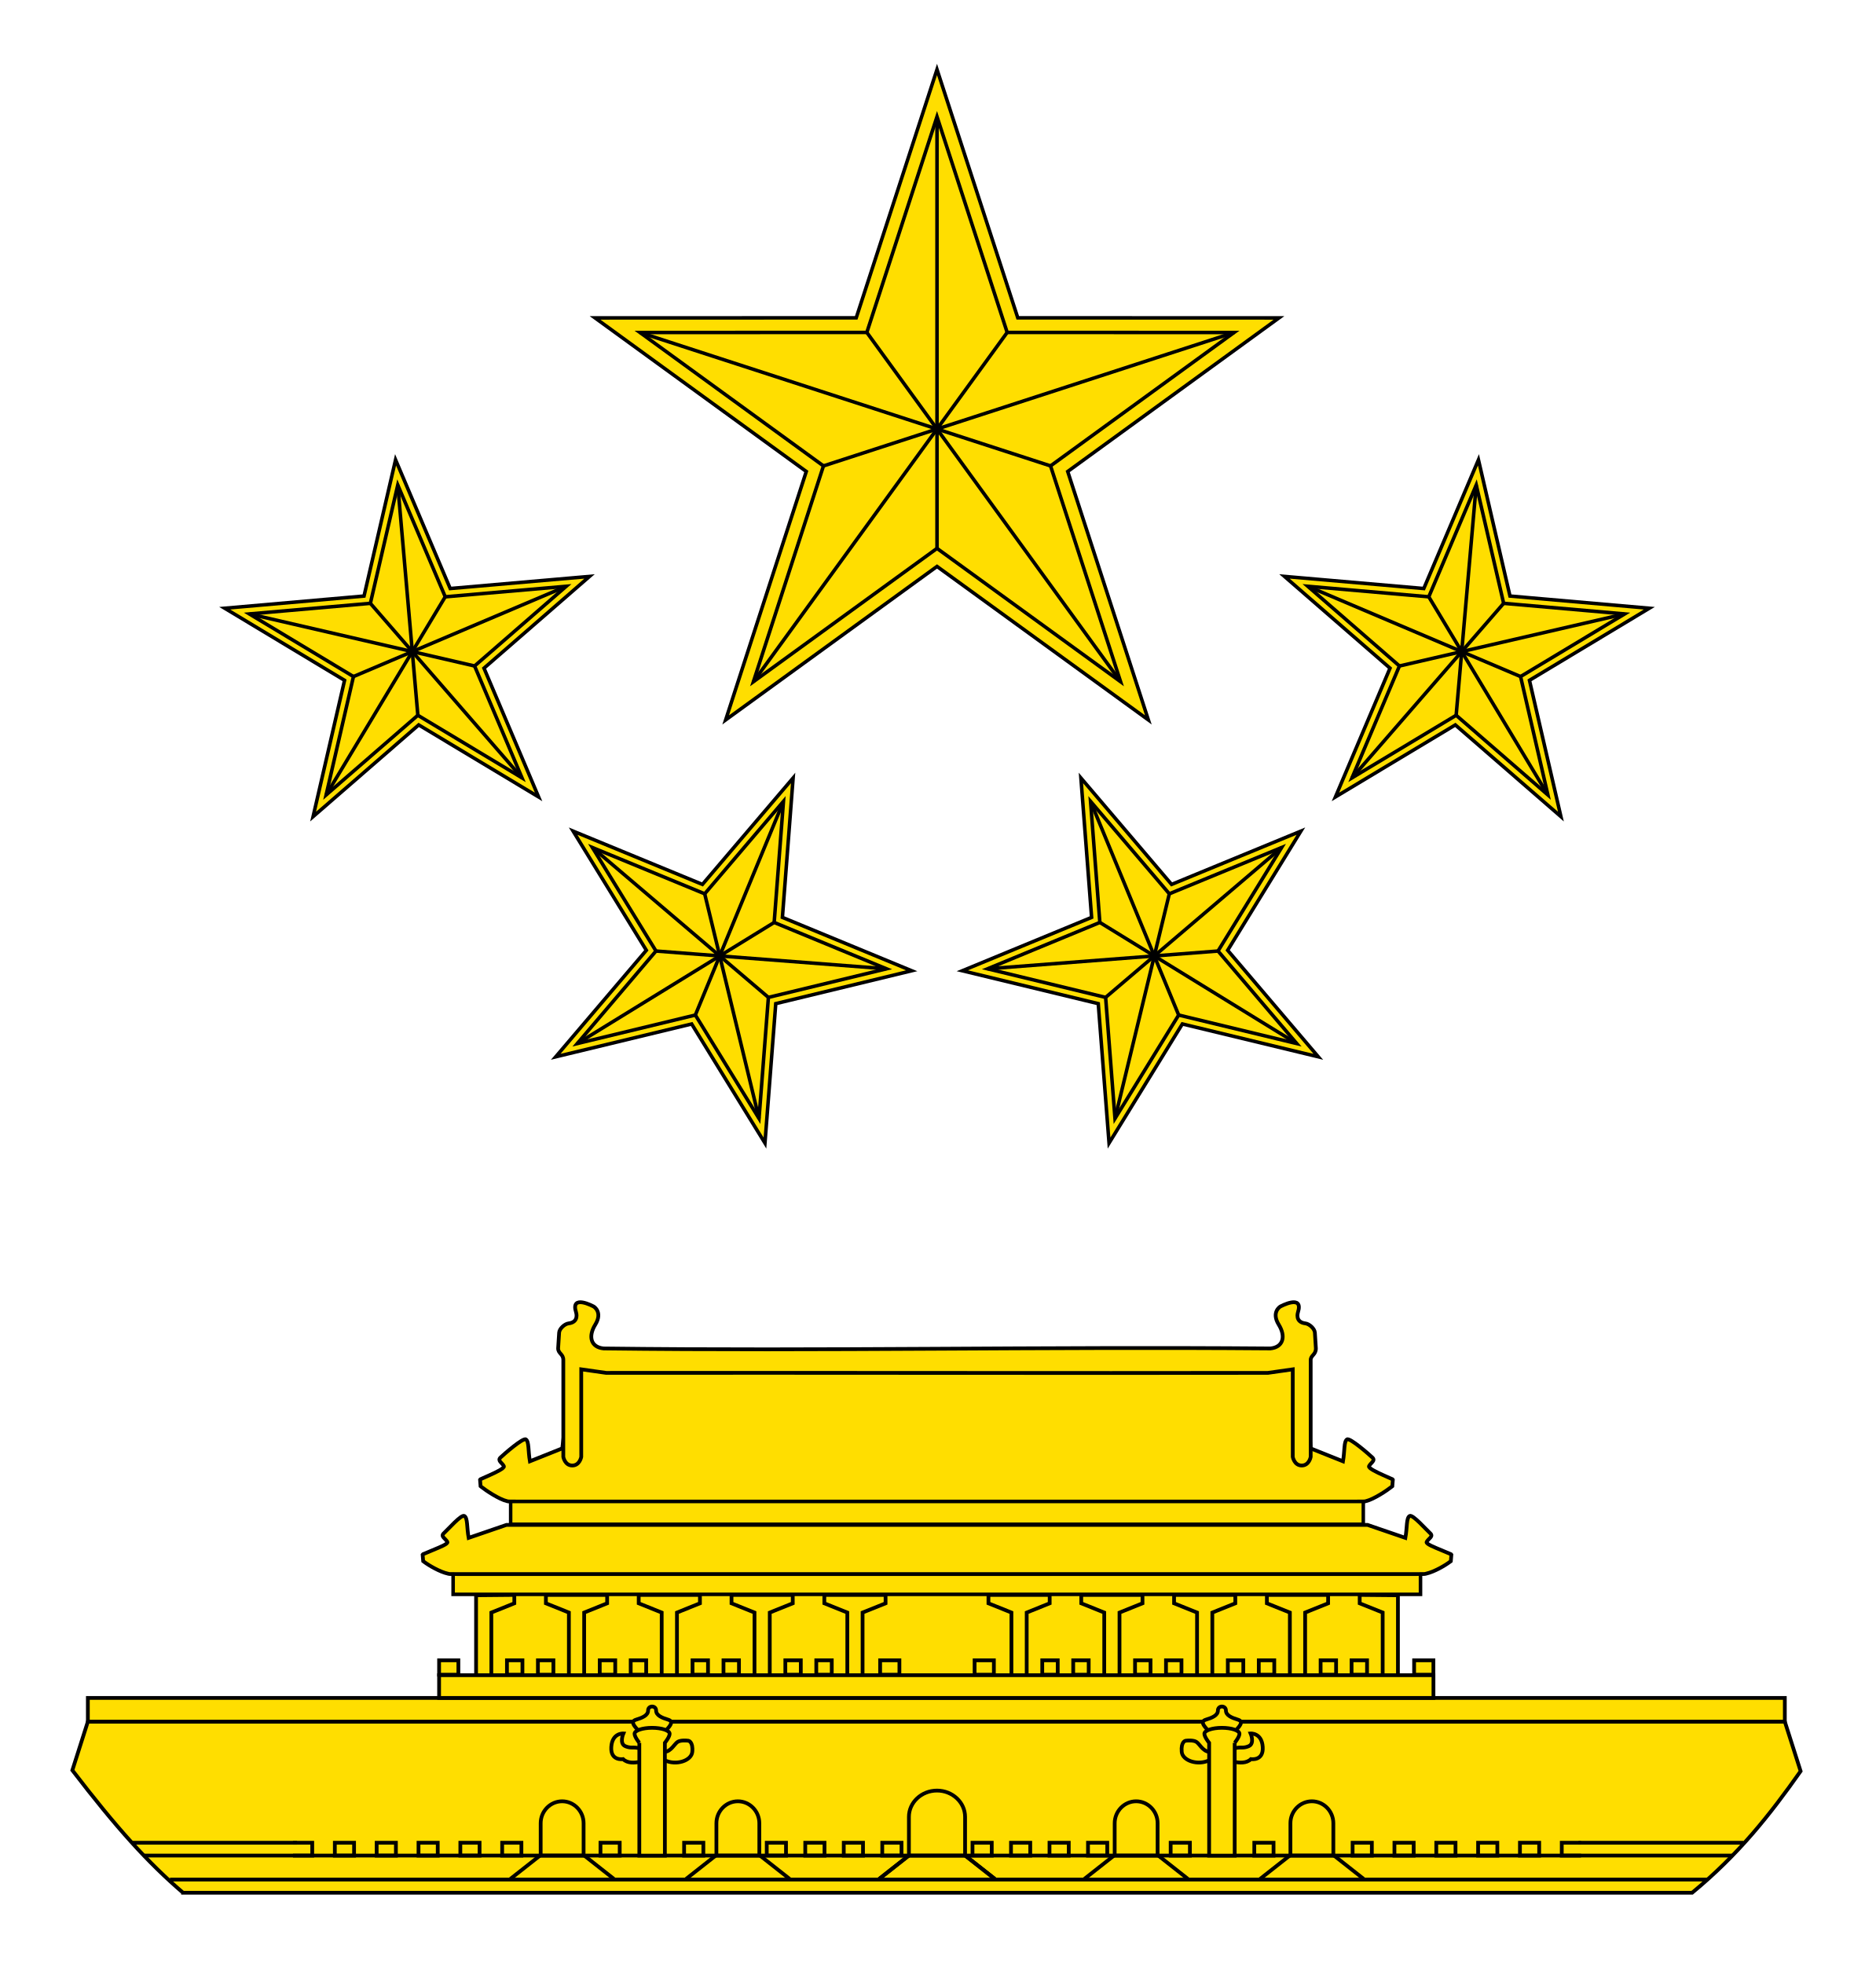
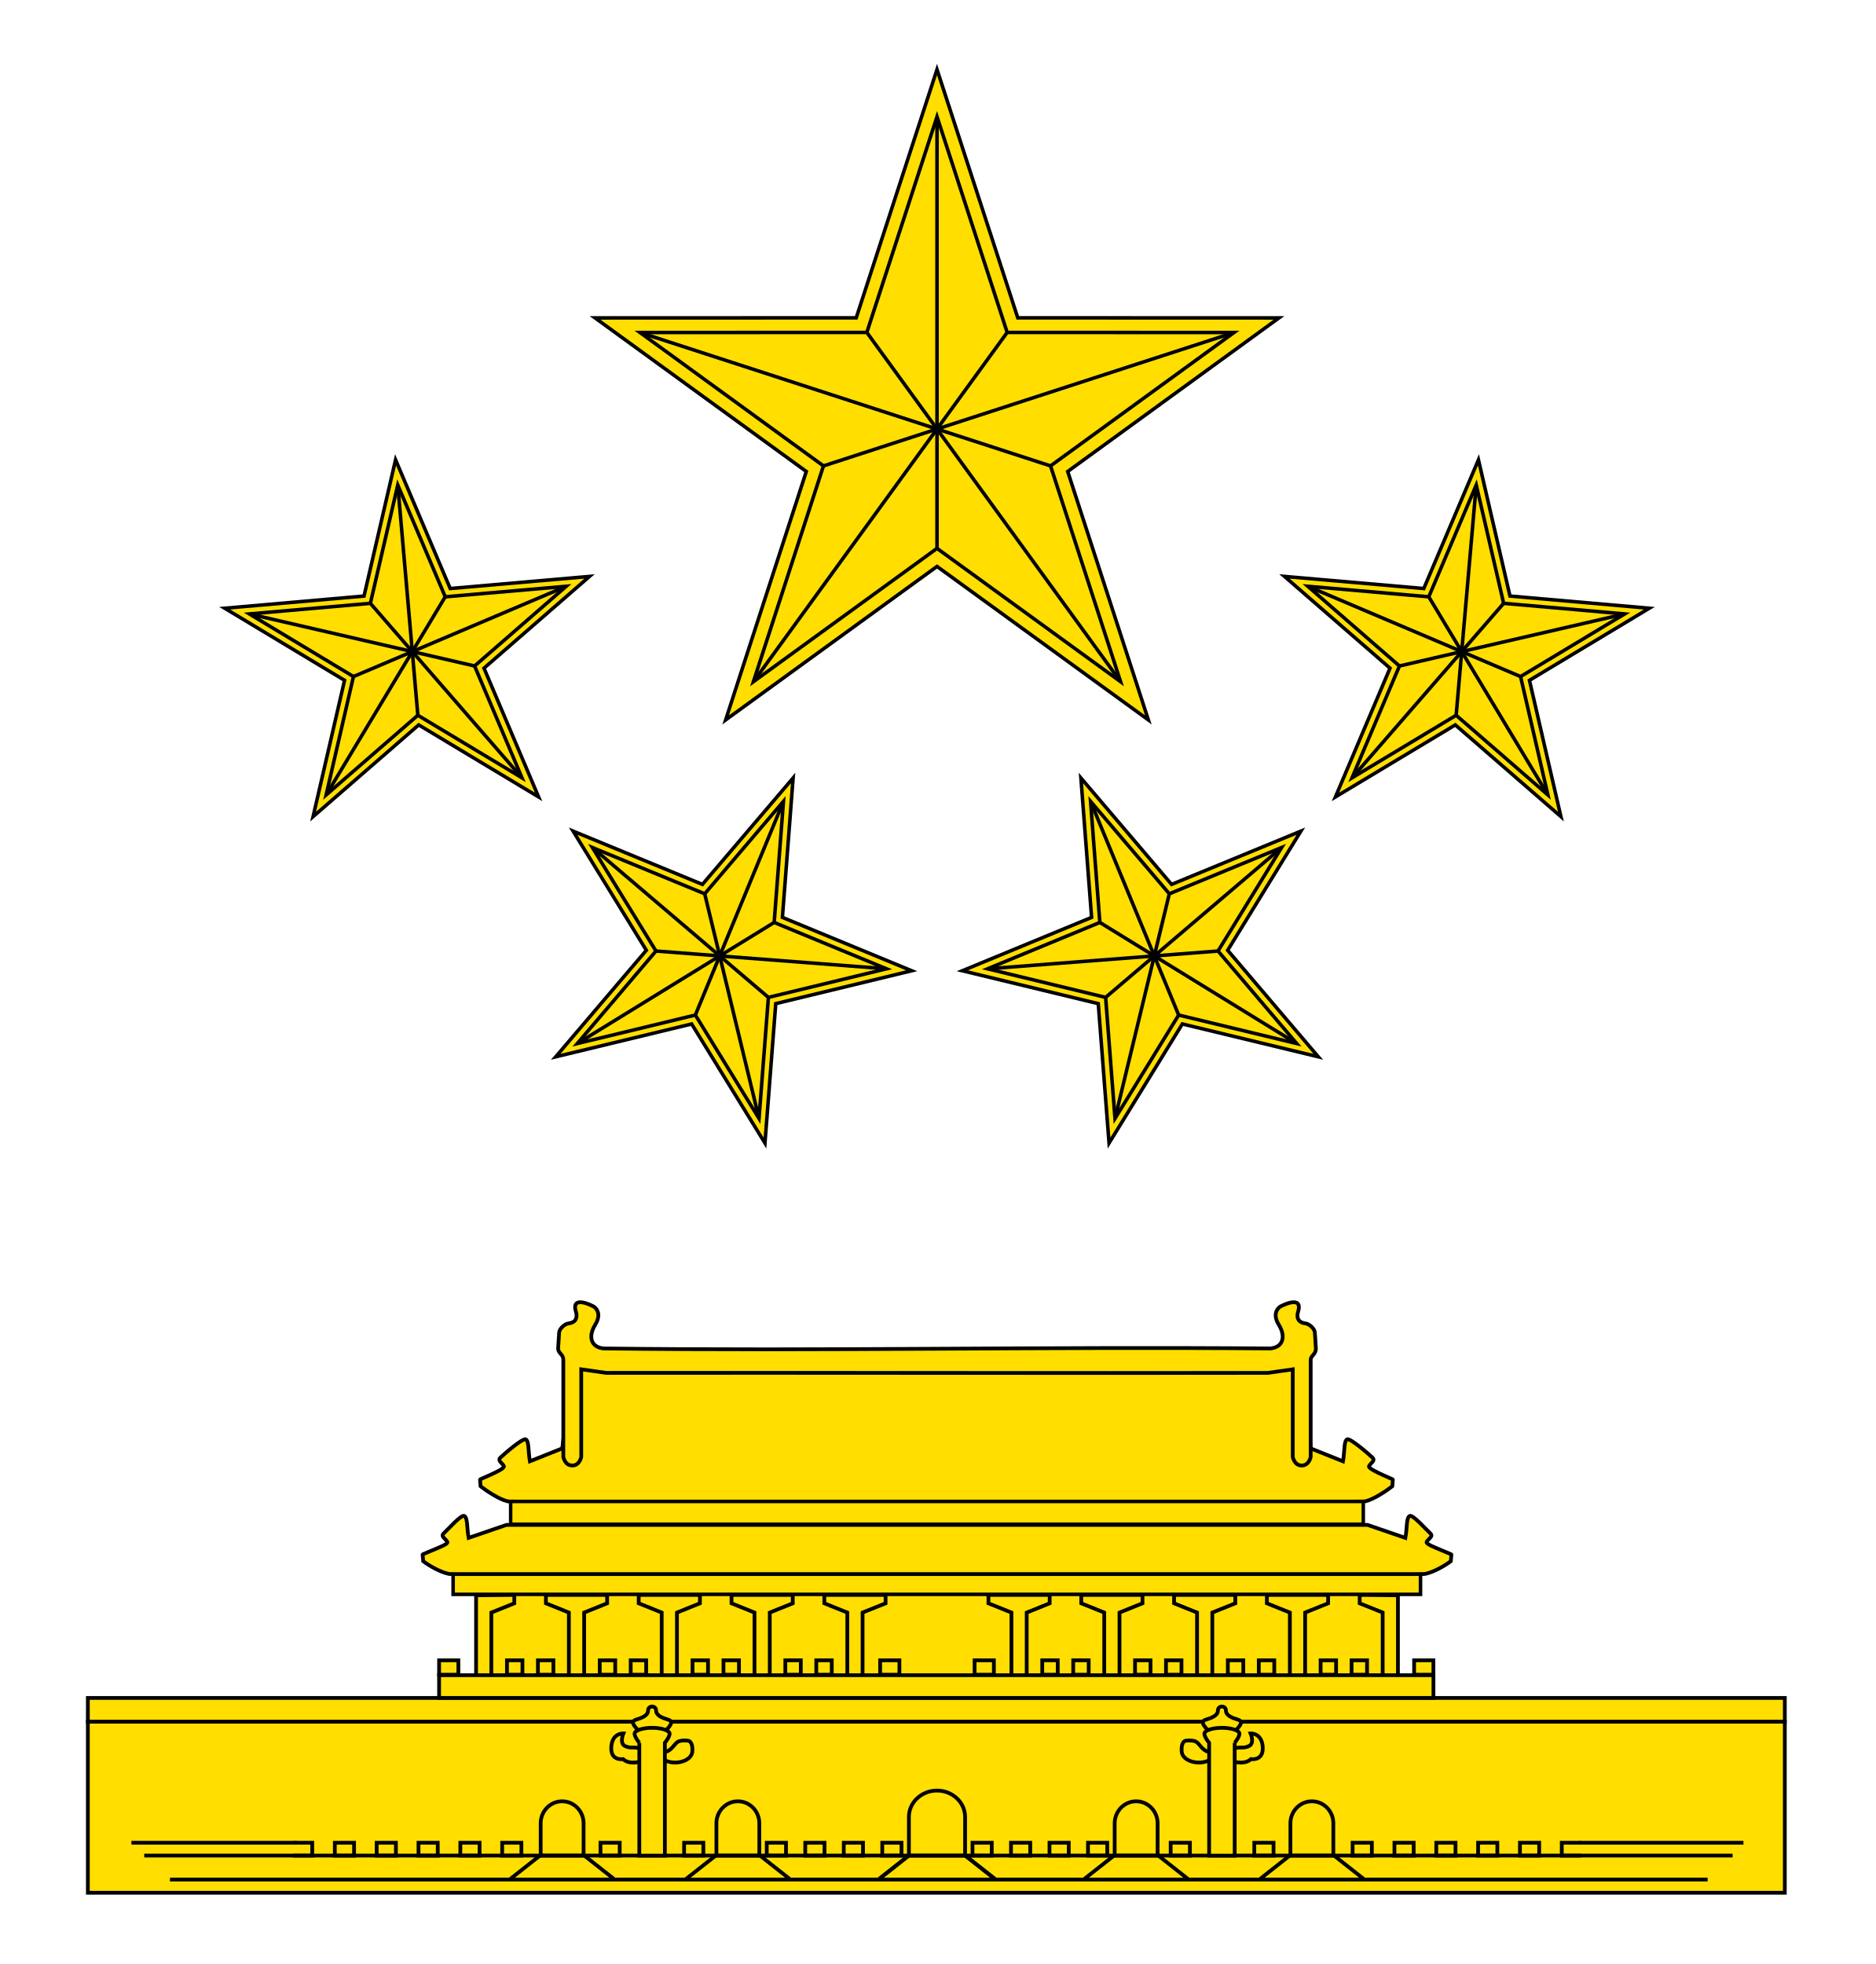
<svg xmlns="http://www.w3.org/2000/svg" viewBox="126 82 466 488" width="932" height="976" version="1.1" style="fill-rule:evenodd">
  <defs>
    <style type="text/css">.str0 {stroke:black;stroke-width:0.008} .str1 {stroke:black;stroke-width:0.1} .fil0 {fill:none} .fil1 {fill:#fefefe}</style>
  </defs>
  <g id="original-coordinate-system" transform="translate(363.4141,362.2137)">
    <g id="tiananmen-building">
-       <path transform="matrix(3.400264,0,0,3.400264,11.02254,-67.83634)" style="fill:#ffde00;fill-opacity:1;stroke:#000000;stroke-width:0.274;stroke-miterlimit:3.996" d="m -59.688,75.852 110.278,0 c 3.39,-2.793 5.684,-5.702 7.926,-8.883 L 57.362,63.348 l -124.006,0 -1.133,3.554 c 3.215,4.192 5.506,6.736 8.089,8.949 z" id="polygon776" />
+       <path transform="matrix(3.400264,0,0,3.400264,11.02254,-67.83634)" style="fill:#ffde00;fill-opacity:1;stroke:#000000;stroke-width:0.274;stroke-miterlimit:3.996" d="M -66.644,63.348 H 57.362 V 75.852 H -66.644 Z" id="polygon776" />
      <path style="fill:none;stroke:#000000;stroke-width:0.932;stroke-miterlimit:3.996" d="m -195.19,186.809 382.081,0" id="line610" />
      <rect class="fil0 str0" x="-215.584" y="141.677" width="421.653" height="5.887" id="rect612" style="fill:#ffde00;fill-opacity:1;stroke:#000000;stroke-width:0.932;stroke-miterlimit:3.996;stroke-dasharray:none" />
      <path style="fill:none;stroke:#000000;stroke-width:0.932;stroke-miterlimit:3.996" d="m -201.575,180.844 394.665,0" id="line614" />
      <path class="fil0 str0" d="m -92.407,180.859 -10.664,0 0,-8.047 c 0,-3 2.399,-5.454 5.332,-5.454 l 6.12e-4,0 c 2.933,0 5.332,2.454 5.332,5.454 l 0,8.047 z" id="path616" style="fill:none;stroke:#000000;stroke-width:0.932;stroke-miterlimit:3.996;stroke-dasharray:none" />
      <path class="fil0 str0" d="m 83.222,180.859 10.664,0 0,-8.047 c 0,-3 -2.399,-5.454 -5.332,-5.454 l -6.46e-4,0 c -2.933,0 -5.332,2.454 -5.332,5.454 l 0,8.047 z" id="path618" style="fill:none;stroke:#000000;stroke-width:0.932;stroke-miterlimit:3.996;stroke-dasharray:none" />
      <path class="fil0 str0" d="m -72.209,155.078 c 1.588,-0.168 2.365,-1.979 3.188,-2.491 0.667,-0.415 2.014,-0.365 2.672,-0.275 0,0 1.185,0.208 0.953,2.756 -0.204,2.243 -4.053,3.446 -6.813,2.102 l 0,-2.092 z m 0.304,-5.356 c 0.786,-0.901 2.075,-2.168 0.517,-2.64 -1.558,-0.472 -2.998,-1.067 -2.998,-2.274 0,-0.666 -0.499,-0.998 -0.998,-0.997 -0.499,-2.8e-4 -0.998,0.332 -0.998,0.997 0,1.207 -1.44,1.802 -2.998,2.274 -1.558,0.472 -0.269,1.739 0.517,2.64 m 0.304,7.846 c -1.069,0.227 -2.93,0.41 -4.036,-0.689 0,0 -3.162,0.536 -2.931,-3.018 0.231,-3.554 3.008,-3.353 3.008,-3.353 0,0 -1.08,2.481 0.463,3.152 0.482,0.21 1.047,0.356 1.622,0.342 0.767,-0.018 1.38,0.048 1.875,0.157 l 0,3.409 z m 0,-4.735 0,28.026 6.35,0 0,-28.025 c 0.146,-0.183 1.183,-1.51 1.183,-2.258 0,-0.805 -1.957,-1.475 -4.358,-1.475 -2.401,0 -4.358,0.671 -4.358,1.475 0,0.747 1.035,2.073 1.183,2.258 z" id="path620" style="fill:#ffde00;fill-opacity:1;stroke:#000000;stroke-width:0.932;stroke-miterlimit:3.996;stroke-dasharray:none" />
      <path class="fil0 str0" d="m 63.025,155.078 c -1.588,-0.168 -2.365,-1.979 -3.188,-2.491 -0.667,-0.415 -2.014,-0.365 -2.672,-0.275 0,0 -1.185,0.208 -0.953,2.756 0.204,2.243 4.053,3.446 6.813,2.102 l 0,-2.092 z m -0.304,-5.356 c -0.786,-0.901 -2.075,-2.168 -0.517,-2.64 1.558,-0.472 2.998,-1.067 2.998,-2.274 0,-0.666 0.499,-0.998 0.998,-0.997 0.499,-2.8e-4 0.998,0.332 0.998,0.997 0,1.207 1.441,1.802 2.998,2.274 1.558,0.472 0.269,1.739 -0.517,2.64 m -0.304,7.846 c 1.069,0.227 2.93,0.41 4.036,-0.689 0,0 3.162,0.536 2.931,-3.018 -0.231,-3.554 -3.008,-3.353 -3.008,-3.353 0,0 1.08,2.481 -0.463,3.152 -0.482,0.21 -1.047,0.356 -1.622,0.342 -0.767,-0.018 -1.38,0.048 -1.875,0.157 l 0,3.409 z m 0,-4.735 0,28.026 -6.35,0 0,-28.025 c -0.146,-0.183 -1.183,-1.51 -1.183,-2.258 0,-0.805 1.957,-1.475 4.358,-1.475 2.401,0 4.358,0.671 4.358,1.475 0,0.747 -1.035,2.073 -1.183,2.258 z" id="path622" style="fill:#ffde00;fill-opacity:1;stroke:#000000;stroke-width:0.932;stroke-miterlimit:3.996;stroke-dasharray:none" />
      <path class="fil0 str0" d="m -97.707,79.668 -8.044,3.213 c -0.453,-2.654 -0.191,-4.922 -0.999,-5.445 -0.713,-0.461 -5.426,3.675 -6.292,4.49 -0.866,0.815 0.448,1.345 0.831,2.174 0.218,0.472 -1.951,1.515 -3.559,2.23 l -2.262,1.007 -0.102,0.128 0.127,1.597 0.235,0.189 c 1.076,0.864 4.364,3.066 6.3,3.521 0.146,0.034 0.289,0.082 0.428,0.083 l 1.811,0.015 209.001,0 1.811,-0.015 c 0.139,-10e-4 0.282,-0.049 0.428,-0.083 1.936,-0.455 5.224,-2.657 6.3,-3.521 l 0.235,-0.189 0.127,-1.597 -0.102,-0.128 -2.262,-1.007 c -1.607,-0.715 -3.776,-1.759 -3.559,-2.23 0.383,-0.829 1.697,-1.359 0.831,-2.174 -0.866,-0.815 -5.58,-4.951 -6.292,-4.49 -0.808,0.523 -0.545,2.79 -0.999,5.445 l -8.044,-3.213 -1.73,-22.433 -181.519,0.296 z" id="path650-1-7" style="fill:#ffde00;fill-opacity:1;fill-rule:evenodd;stroke:#000000;stroke-width:0.932;stroke-miterlimit:3.996;stroke-dasharray:none" />
      <path class="fil0 str0" d="m 83.803,60.029 0,9.037 0,12.717 c 0,0 0.371,2.142 2.228,2.142 1.856,0 2.228,-2.142 2.228,-2.142 l 0,-12.717 0,-11.379 c 0.032,-1.181 1.301,-1.257 1.288,-2.88 l -0.25,-3.91 c -0.061,-0.952 -1.349,-2.161 -2.352,-2.282 -2.677,-0.322 -1.859,-2.734 -1.859,-2.734 1.487,-4.664 -4.387,-1.447 -4.387,-1.447 0,0 -2.305,1.367 -0.372,4.503 1.796,2.913 1.12,5.582 -2.076,5.905 -56.858,-0.464 -111.716,0.672 -165.688,0 -3.196,-0.323 -3.872,-2.991 -2.076,-5.905 1.933,-3.136 -0.372,-4.503 -0.372,-4.503 0,0 -5.874,-3.217 -4.387,1.447 0,0 0.818,2.412 -1.859,2.734 -1.004,0.121 -2.292,1.329 -2.352,2.282 l -0.25,3.91 c 0,1.319 1.288,1.389 1.288,2.88 l 0,11.379 0,12.717 c 0,0 0.371,2.142 2.228,2.142 1.856,0 2.228,-2.142 2.228,-2.142 l 0,-12.717 0,-9.037 6.18,0.88 c 54.327,-0.052 115.037,0.081 164.431,0 z" id="path630" style="fill:#ffde00;fill-opacity:1;stroke:#000000;stroke-width:0.932;stroke-miterlimit:3.996;stroke-dasharray:none" />
      <rect style="fill:#ffde00;fill-opacity:1;stroke:none" id="rect3458" width="226.164" height="23.349" x="245.984" y="476.228" transform="translate(-363.582,-361.9596)" />
      <path class="fil0 str0" d="m -115.329,136.248 0,-15.787 5.711,-2.295 0,-2.087 -9.504,0.089 0,20.08 z" id="path658" style="fill:#ffde00;fill-opacity:1;stroke:#000000;stroke-width:0.932;stroke-miterlimit:3.996;stroke-dasharray:none" />
      <path class="fil0 str0" d="m 109.938,136.248 0,-20.08 -9.504,-0.089 0,2.087 5.711,2.295 0,15.787 z" id="path660" style="fill:#ffde00;fill-opacity:1;stroke:#000000;stroke-width:0.932;stroke-miterlimit:3.996;stroke-dasharray:none" />
      <path class="fil0 str0" d="m -96.061,136.248 0,-15.787 -5.711,-2.295 0,-2.087 15.216,0 0,2.087 -5.711,2.295 0,15.787 z" id="path662" style="fill:#ffde00;fill-opacity:1;stroke:#000000;stroke-width:0.932;stroke-miterlimit:3.996;stroke-dasharray:none" />
      <path class="fil0 str0" d="m 83.084,136.248 0,-15.787 -5.711,-2.295 0,-2.087 15.216,0 0,2.087 -5.711,2.295 0,15.787 z" id="path664" style="fill:#ffde00;fill-opacity:1;stroke:#000000;stroke-width:0.932;stroke-miterlimit:3.996;stroke-dasharray:none" />
      <path class="fil0 str0" d="m -69.207,136.248 0,-15.787 5.711,-2.295 0,-2.087 -15.216,0 0,2.087 5.711,2.295 0,15.787 z" id="path666" style="fill:#ffde00;fill-opacity:1;stroke:#000000;stroke-width:0.932;stroke-miterlimit:3.996;stroke-dasharray:none" />
      <path class="fil0 str0" d="m 60.023,136.248 0,-15.787 -5.711,-2.295 0,-2.087 15.216,0 0,2.087 -5.711,2.295 0,15.787 z" id="path668" style="fill:#ffde00;fill-opacity:1;stroke:#000000;stroke-width:0.932;stroke-miterlimit:3.996;stroke-dasharray:none" />
      <path class="fil0 str0" d="m -17.374,116.078 0,2.087 -5.711,2.295 0,15.787 -3.793,0 0,-15.787 -5.711,-2.295 0,-2.087 z" id="path670" style="fill:#ffde00;fill-opacity:1;stroke:#000000;stroke-width:0.932;stroke-miterlimit:3.996;stroke-dasharray:none" />
      <path class="fil0 str0" d="m 17.694,136.248 0,-15.787 5.711,-2.295 0,-2.087 -15.216,0 0,2.087 5.711,2.295 0,15.787 z" id="path672" style="fill:#ffde00;fill-opacity:1;stroke:#000000;stroke-width:0.932;stroke-miterlimit:3.996;stroke-dasharray:none" />
      <path class="fil0 str0" d="m -46.147,136.248 0,-15.787 5.711,-2.295 0,-2.087 -15.216,0 0,2.087 5.711,2.295 0,15.787 z" id="path674" style="fill:#ffde00;fill-opacity:1;stroke:#000000;stroke-width:0.932;stroke-miterlimit:3.996;stroke-dasharray:none" />
      <path class="fil0 str0" d="m 40.755,136.248 0,-15.787 5.711,-2.295 0,-2.087 -15.216,0 0,2.087 5.711,2.295 0,15.787 z" id="path676" style="fill:#ffde00;fill-opacity:1;stroke:#000000;stroke-width:0.932;stroke-miterlimit:3.996;stroke-dasharray:none" />
      <path class="fil0 str0" d="m -99.909,135.901 -3.846,0 0,-3.57 3.846,0 0,3.57 z m -7.692,0 -3.846,0 0,-3.57 3.846,0 0,3.57 z" id="path678" style="fill:#ffde00;fill-opacity:1;stroke:#000000;stroke-width:0.932;stroke-miterlimit:3.996;stroke-dasharray:none" />
      <path class="fil0 str0" d="m 90.725,135.901 3.846,0 0,-3.57 -3.846,0 0,3.57 z m 7.692,0 3.846,0 0,-3.57 -3.846,0 0,3.57 z" id="path680" style="fill:#ffde00;fill-opacity:1;stroke:#000000;stroke-width:0.932;stroke-miterlimit:3.996;stroke-dasharray:none" />
      <rect class="fil0 str0" x="-128.309" y="132.332" width="4.79" height="3.57" id="rect682" style="fill:#ffde00;fill-opacity:1;stroke:#000000;stroke-width:0.932;stroke-miterlimit:3.996;stroke-dasharray:none" />
      <rect class="fil0 str0" x="113.959" y="132.332" width="4.79" height="3.57" id="rect684" style="fill:#ffde00;fill-opacity:1;stroke:#000000;stroke-width:0.932;stroke-miterlimit:3.996;stroke-dasharray:none" />
      <path class="fil0 str0" d="m -76.854,135.901 -3.846,0 0,-3.57 3.846,0 0,3.57 z m -7.692,0 -3.846,0 0,-3.57 3.846,0 0,3.57 z" id="path686" style="fill:#ffde00;fill-opacity:1;stroke:#000000;stroke-width:0.932;stroke-miterlimit:3.996;stroke-dasharray:none" />
      <path class="fil0 str0" d="m 67.67,135.901 3.846,0 0,-3.57 -3.846,0 0,3.57 z m 7.692,0 3.846,0 0,-3.57 -3.846,0 0,3.57 z" id="path688" style="fill:#ffde00;fill-opacity:1;stroke:#000000;stroke-width:0.932;stroke-miterlimit:3.996;stroke-dasharray:none" />
      <path class="fil0 str0" d="m -53.799,135.901 -3.846,0 0,-3.57 3.846,0 0,3.57 z m -7.692,0 -3.846,0 0,-3.57 3.846,0 0,3.57 z" id="path690" style="fill:#ffde00;fill-opacity:1;stroke:#000000;stroke-width:0.932;stroke-miterlimit:3.996;stroke-dasharray:none" />
      <path class="fil0 str0" d="m 44.615,135.901 3.846,0 0,-3.57 -3.846,0 0,3.57 z m 7.692,0 3.846,0 0,-3.57 -3.846,0 0,3.57 z" id="path692" style="fill:#ffde00;fill-opacity:1;stroke:#000000;stroke-width:0.932;stroke-miterlimit:3.996;stroke-dasharray:none" />
      <polygon class="fil0 str0" points="-15.676,59.918 -15.676,58.868 -14.545,58.868 -14.545,59.918 " id="polygon694" style="fill:#ffde00;fill-opacity:1;stroke:#000000;stroke-width:0.274;stroke-miterlimit:3.996;stroke-dasharray:none" transform="matrix(3.400264,0,0,3.400264,11.02254,-67.83634)" />
      <polygon class="fil0 str0" points="6.492,59.918 6.492,58.868 5.361,58.868 5.361,59.918 " id="polygon696" style="fill:#ffde00;fill-opacity:1;stroke:#000000;stroke-width:0.274;stroke-miterlimit:3.996;stroke-dasharray:none" transform="matrix(3.400264,0,0,3.400264,11.02254,-67.83634)" />
      <polygon class="fil0 str0" points="-13.414,59.918 -13.414,58.868 -12.283,58.868 -12.283,59.918 " id="polygon698" style="fill:#ffde00;fill-opacity:1;stroke:#000000;stroke-width:0.274;stroke-miterlimit:3.996;stroke-dasharray:none" transform="matrix(3.400264,0,0,3.400264,11.02254,-67.83634)" />
      <polygon class="fil0 str0" points="4.23,59.918 4.23,58.868 3.099,58.868 3.099,59.918 " id="polygon700" style="fill:#ffde00;fill-opacity:1;stroke:#000000;stroke-width:0.274;stroke-miterlimit:3.996;stroke-dasharray:none" transform="matrix(3.400264,0,0,3.400264,11.02254,-67.83634)" />
      <rect class="fil0 str0" x="-18.723" y="132.332" width="4.79" height="3.57" id="rect702" style="fill:#ffde00;fill-opacity:1;stroke:#000000;stroke-width:0.932;stroke-miterlimit:3.996;stroke-dasharray:none" />
      <rect class="fil0 str0" x="4.748" y="132.332" width="4.79" height="3.57" id="rect704" style="fill:#ffde00;fill-opacity:1;stroke:#000000;stroke-width:0.932;stroke-miterlimit:3.996;stroke-dasharray:none" />
      <path class="fil0 str0" d="m 2.383,180.859 -13.956,0 0,-9.635 c 0,-3.592 3.14,-6.53 6.978,-6.53 l 7.823e-4,0 c 3.838,0 6.978,2.938 6.978,6.53 l 0,9.635 z" id="path706" style="fill:none;stroke:#000000;stroke-width:0.932;stroke-miterlimit:3.996;stroke-dasharray:none" />
      <g id="_226333112" style="stroke-width:0.274;stroke-miterlimit:3.996;stroke-dasharray:none" transform="matrix(3.400264,0,0,3.400264,11.02254,-67.83634)">
        <line id="_226333208" class="fil0 str0" x1="-35.773" y1="74.845" x2="-33.515" y2="73.066" style="fill:none;stroke:#000000;stroke-width:0.274;stroke-miterlimit:3.996;stroke-dasharray:none" />
        <line id="_226333160" class="fil0 str0" x1="-28.199" y1="74.845" x2="-30.457" y2="73.066" style="fill:none;stroke:#000000;stroke-width:0.274;stroke-miterlimit:3.996;stroke-dasharray:none" />
      </g>
      <g id="_226332944" style="stroke-width:0.274;stroke-miterlimit:3.996;stroke-dasharray:none" transform="matrix(3.400264,0,0,3.400264,11.02254,-67.83634)">
        <line id="_226333040" class="fil0 str0" x1="26.589" y1="74.845" x2="24.331" y2="73.066" style="fill:none;stroke:#000000;stroke-width:0.274;stroke-miterlimit:3.996;stroke-dasharray:none" />
        <line id="_226332992" class="fil0 str0" x1="19.014" y1="74.845" x2="21.273" y2="73.066" style="fill:none;stroke:#000000;stroke-width:0.274;stroke-miterlimit:3.996;stroke-dasharray:none" />
      </g>
      <g id="_226332776" style="stroke-width:0.274;stroke-miterlimit:3.996;stroke-dasharray:none" transform="matrix(3.400264,0,0,3.400264,11.02254,-67.83634)">
        <line id="_226332872" class="fil0 str0" x1="-22.932" y1="74.845" x2="-20.673" y2="73.066" style="fill:none;stroke:#000000;stroke-width:0.274;stroke-miterlimit:3.996;stroke-dasharray:none" />
        <line id="_226332824" class="fil0 str0" x1="-15.357" y1="74.845" x2="-17.615" y2="73.066" style="fill:none;stroke:#000000;stroke-width:0.274;stroke-miterlimit:3.996;stroke-dasharray:none" />
      </g>
      <g id="_226332608" style="stroke-width:0.274;stroke-miterlimit:3.996;stroke-dasharray:none" transform="matrix(3.400264,0,0,3.400264,11.02254,-67.83634)">
        <line id="_226332704" class="fil0 str0" x1="13.747" y1="74.845" x2="11.489" y2="73.066" style="fill:none;stroke:#000000;stroke-width:0.274;stroke-miterlimit:3.996;stroke-dasharray:none" />
        <line id="_226332656" class="fil0 str0" x1="6.172" y1="74.845" x2="8.431" y2="73.066" style="fill:none;stroke:#000000;stroke-width:0.274;stroke-miterlimit:3.996;stroke-dasharray:none" />
      </g>
      <path class="fil0 str0" d="m -48.741,180.859 -10.664,0 0,-8.047 c 0,-3 2.399,-5.454 5.332,-5.454 l 6.1e-4,0 c 2.933,0 5.332,2.454 5.332,5.454 l 0,8.047 z" id="path720" style="fill:none;stroke:#000000;stroke-width:0.932;stroke-miterlimit:3.996;stroke-dasharray:none" />
      <path class="fil0 str0" d="m 39.556,180.859 10.664,0 0,-8.047 c 0,-3 -2.399,-5.454 -5.332,-5.454 l -6.13e-4,0 c -2.933,0 -5.332,2.454 -5.332,5.454 l 0,8.047 z" id="path722" style="fill:none;stroke:#000000;stroke-width:0.932;stroke-miterlimit:3.996;stroke-dasharray:none" />
      <polyline class="fil0 str0" points="-51.653,72.198 -50.247,72.198 -50.247,73.14 -51.653,73.14 " id="polyline724" style="fill:none;stroke:#000000;stroke-width:0.274;stroke-miterlimit:3.996;stroke-dasharray:none" transform="matrix(3.400264,0,0,3.400264,11.02254,-67.83634)" />
      <rect class="fil0 str0" x="-154.217" y="177.657" width="4.78" height="3.203" id="rect726" style="fill:none;stroke:#000000;stroke-width:0.932;stroke-miterlimit:3.996;stroke-dasharray:none" />
      <rect class="fil0 str0" x="140.252" y="177.657" width="4.78" height="3.203" id="rect728" style="fill:none;stroke:#000000;stroke-width:0.932;stroke-miterlimit:3.996;stroke-dasharray:none" />
      <rect class="fil0 str0" x="-133.427" y="177.657" width="4.78" height="3.203" id="rect730" style="fill:none;stroke:#000000;stroke-width:0.932;stroke-miterlimit:3.996;stroke-dasharray:none" />
      <rect class="fil0 str0" x="119.463" y="177.657" width="4.78" height="3.203" id="rect732" style="fill:none;stroke:#000000;stroke-width:0.932;stroke-miterlimit:3.996;stroke-dasharray:none" />
      <rect class="fil0 str0" x="-143.822" y="177.657" width="4.78" height="3.203" id="rect734" style="fill:none;stroke:#000000;stroke-width:0.932;stroke-miterlimit:3.996;stroke-dasharray:none" />
      <rect class="fil0 str0" x="129.857" y="177.657" width="4.78" height="3.203" id="rect736" style="fill:none;stroke:#000000;stroke-width:0.932;stroke-miterlimit:3.996;stroke-dasharray:none" />
      <rect class="fil0 str0" x="-123.033" y="177.657" width="4.78" height="3.203" id="rect738" style="fill:none;stroke:#000000;stroke-width:0.932;stroke-miterlimit:3.996;stroke-dasharray:none" />
      <rect class="fil0 str0" x="109.068" y="177.657" width="4.78" height="3.203" id="rect740" style="fill:none;stroke:#000000;stroke-width:0.932;stroke-miterlimit:3.996;stroke-dasharray:none" />
      <rect class="fil0 str0" x="-112.638" y="177.657" width="4.78" height="3.203" id="rect742" style="fill:none;stroke:#000000;stroke-width:0.932;stroke-miterlimit:3.996;stroke-dasharray:none" />
      <rect class="fil0 str0" x="98.674" y="177.657" width="4.78" height="3.203" id="rect744" style="fill:none;stroke:#000000;stroke-width:0.932;stroke-miterlimit:3.996;stroke-dasharray:none" />
      <rect class="fil0 str0" x="-88.212" y="177.657" width="4.78" height="3.203" id="rect746" style="fill:none;stroke:#000000;stroke-width:0.932;stroke-miterlimit:3.996;stroke-dasharray:none" />
      <rect class="fil0 str0" x="74.247" y="177.657" width="4.78" height="3.203" id="rect748" style="fill:none;stroke:#000000;stroke-width:0.932;stroke-miterlimit:3.996;stroke-dasharray:none" />
      <rect class="fil0 str0" x="-67.43" y="177.657" width="4.78" height="3.203" id="rect750" style="fill:none;stroke:#000000;stroke-width:0.932;stroke-miterlimit:3.996;stroke-dasharray:none" />
      <rect class="fil0 str0" x="53.465" y="177.657" width="4.78" height="3.203" id="rect752" style="fill:none;stroke:#000000;stroke-width:0.932;stroke-miterlimit:3.996;stroke-dasharray:none" />
      <rect class="fil0 str0" x="-46.896" y="177.657" width="4.783" height="3.203" id="rect754" style="fill:none;stroke:#000000;stroke-width:0.932;stroke-miterlimit:3.996;stroke-dasharray:none" />
      <rect class="fil0 str0" x="32.928" y="177.657" width="4.783" height="3.203" id="rect756" style="fill:none;stroke:#000000;stroke-width:0.932;stroke-miterlimit:3.996;stroke-dasharray:none" />
      <rect class="fil0 str0" x="-37.329" y="177.657" width="4.783" height="3.203" id="rect758" style="fill:none;stroke:#000000;stroke-width:0.932;stroke-miterlimit:3.996;stroke-dasharray:none" />
      <rect class="fil0 str0" x="23.361" y="177.657" width="4.783" height="3.203" id="rect760" style="fill:none;stroke:#000000;stroke-width:0.932;stroke-miterlimit:3.996;stroke-dasharray:none" />
      <rect class="fil0 str0" x="-27.762" y="177.657" width="4.783" height="3.203" id="rect762" style="fill:none;stroke:#000000;stroke-width:0.932;stroke-miterlimit:3.996;stroke-dasharray:none" />
      <rect class="fil0 str0" x="13.794" y="177.657" width="4.783" height="3.203" id="rect764" style="fill:none;stroke:#000000;stroke-width:0.932;stroke-miterlimit:3.996;stroke-dasharray:none" />
      <rect class="fil0 str0" x="-18.195" y="177.657" width="4.783" height="3.203" id="rect766" style="fill:none;stroke:#000000;stroke-width:0.932;stroke-miterlimit:3.996;stroke-dasharray:none" />
      <rect class="fil0 str0" x="4.227" y="177.657" width="4.783" height="3.203" id="rect768" style="fill:none;stroke:#000000;stroke-width:0.932;stroke-miterlimit:3.996;stroke-dasharray:none" />
      <g id="_226330112" style="stroke-width:0.274;stroke-miterlimit:3.996;stroke-dasharray:none" transform="matrix(3.400264,0,0,3.400264,11.02254,-67.83634)">
        <line id="_226330208" class="fil0 str0" x1="-8.824" y1="74.845" x2="-6.566" y2="73.066" style="fill:none;stroke:#000000;stroke-width:0.274;stroke-miterlimit:3.996;stroke-dasharray:none" />
        <line id="_226330160" class="fil0 str0" x1="-0.362" y1="74.845" x2="-2.62" y2="73.066" style="fill:none;stroke:#000000;stroke-width:0.274;stroke-miterlimit:3.996;stroke-dasharray:none" />
      </g>
      <g id="_226329944" style="stroke-width:0.274;stroke-miterlimit:3.996;stroke-dasharray:none" transform="matrix(3.400264,0,0,3.400264,11.02254,-67.83634)">
        <line id="_226330040" class="fil0 str0" x1="-0.36" y1="74.845" x2="-2.619" y2="73.066" style="fill:none;stroke:#000000;stroke-width:0.274;stroke-miterlimit:3.996;stroke-dasharray:none" />
        <line id="_226329992" class="fil0 str0" x1="-8.822" y1="74.845" x2="-6.564" y2="73.066" style="fill:none;stroke:#000000;stroke-width:0.274;stroke-miterlimit:3.996;stroke-dasharray:none" />
      </g>
      <path style="fill:none;stroke:#000000;stroke-width:0.932;stroke-miterlimit:3.996" d="m -163.619,177.657 -41.144,0" id="line786" />
      <g id="_226329344" style="fill:none;stroke-width:0.274;stroke-miterlimit:3.996;stroke-dasharray:none" transform="matrix(3.400264,0,0,3.400264,11.02254,-67.83634)">
        <polyline id="_226329440" class="fil0 str0" points="42.468,72.198 41.062,72.198 41.062,73.14 42.468,73.14 " style="fill:none;stroke:#000000;stroke-width:0.274;stroke-miterlimit:3.996;stroke-dasharray:none" />
        <path style="stroke:#000000" d="m 42.287,72.198 12.05,0" id="_226329392" />
      </g>
      <rect class="fil0 str0" x="-128.309" y="136.027" width="247.071" height="5.65" id="rect624" style="fill:#ffde00;fill-opacity:1;stroke:#000000;stroke-width:0.932;stroke-miterlimit:3.996;stroke-dasharray:none" />
      <rect class="fil0 str0" x="-124.824" y="110.734" width="240.368" height="5.204" id="rect624-0" style="fill:#ffde00;fill-opacity:1;fill-rule:evenodd;stroke:#000000;stroke-width:0.882;stroke-miterlimit:3.996;stroke-dasharray:none" />
      <path class="fil0 str0" d="m 102.381,98.68 9.404,3.226 c 0.481,-2.654 0.203,-4.922 1.06,-5.445 0.756,-0.461 4.181,3.474 5.1,4.289 0.919,0.815 -0.475,1.345 -0.882,2.174 -0.231,0.472 1.939,1.316 3.644,2.031 l 2.4,1.007 0.108,0.128 -0.135,1.597 -0.25,0.189 c -1.142,0.864 -3.851,2.47 -5.905,2.925 -0.155,0.034 -0.306,0.082 -0.454,0.083 l -1.921,0.015 c -79.429,0 -158.857,0 -238.286,0 l -1.921,-0.015 c -0.148,-0.001 -0.299,-0.049 -0.454,-0.083 -2.054,-0.455 -4.763,-2.061 -5.905,-2.925 l -0.249,-0.189 -0.135,-1.597 0.108,-0.128 2.4,-1.007 c 1.705,-0.715 3.875,-1.56 3.644,-2.031 -0.406,-0.829 -1.801,-1.359 -0.882,-2.174 0.919,-0.815 4.344,-4.75 5.1,-4.289 0.857,0.523 0.579,2.79 1.06,5.445 l 9.404,-3.226 z" id="path648" style="fill:#ffde00;fill-opacity:1;stroke:#000000;stroke-width:0.932;stroke-miterlimit:3.996;stroke-dasharray:none" />
      <rect class="fil0 str0" x="-110.531" y="92.864" width="211.861" height="5.65" id="rect624-9" style="fill:#ffde00;fill-opacity:1;fill-rule:evenodd;stroke:#000000;stroke-width:0.863;stroke-miterlimit:3.996;stroke-dasharray:none" />
    </g>
    <g id="five-stars">
      <g id="_228130096" style="fill:#ffde00;fill-opacity:1;stroke-width:0.274;stroke-miterlimit:3.996;stroke-dasharray:none" transform="matrix(3.190882,0,0,3.190882,10.06101,-80.08368)">
        <polygon id="_228132664" class="fil0 str0" points="1.698,-37.971 22.036,-37.964 5.586,-26.005 11.865,-6.661 -4.592,-18.61 -21.049,-6.661 -14.771,-26.005 -31.22,-37.964 -10.883,-37.971 -4.592,-57.31 " style="fill:#ffde00;fill-opacity:1;stroke:#000000;stroke-width:0.274;stroke-miterlimit:3.996;stroke-dasharray:none" />
        <polygon id="_228132592" class="fil0 str0" points="0.872,-36.833 18.539,-36.828 4.249,-26.439 9.703,-9.636 -4.592,-20.016 -18.888,-9.636 -13.434,-26.439 -27.723,-36.828 -10.057,-36.833 -4.592,-53.633 " style="fill:#ffde00;fill-opacity:1;stroke:#000000;stroke-width:0.274;stroke-miterlimit:3.996;stroke-dasharray:none" />
        <line id="_228132520" class="fil0 str0" x1="-13.434" y1="-26.439" x2="18.539" y2="-36.828" style="fill:#ffde00;fill-opacity:1;stroke:#000000;stroke-width:0.274;stroke-miterlimit:3.996;stroke-dasharray:none" />
        <line id="_228132448" class="fil0 str0" x1="4.249" y1="-26.439" x2="-27.723" y2="-36.828" style="fill:#ffde00;fill-opacity:1;stroke:#000000;stroke-width:0.274;stroke-miterlimit:3.996;stroke-dasharray:none" />
        <line id="_228132376" class="fil0 str0" x1="-18.888" y1="-9.636" x2="0.872" y2="-36.833" style="fill:#ffde00;fill-opacity:1;stroke:#000000;stroke-width:0.274;stroke-miterlimit:3.996;stroke-dasharray:none" />
        <line id="_228132304" class="fil0 str0" x1="-10.057" y1="-36.833" x2="9.703" y2="-9.636" style="fill:#ffde00;fill-opacity:1;stroke:#000000;stroke-width:0.274;stroke-miterlimit:3.996;stroke-dasharray:none" />
        <line id="_228132232" class="fil0 str0" x1="-4.592" y1="-53.463" x2="-4.592" y2="-19.907" style="fill:#ffde00;fill-opacity:1;stroke:#000000;stroke-width:0.274;stroke-miterlimit:3.996;stroke-dasharray:none" />
        <g id="g44" style="fill:#ffde00;fill-opacity:1;stroke-width:0.274;stroke-miterlimit:3.996;stroke-dasharray:none">
          <polygon id="_228132160" class="fil0 str0" points="-16.631,8.718 -6.565,12.873 -17.149,15.434 -17.99,26.292 -23.697,17.017 -34.283,19.573 -27.226,11.279 -32.928,2.001 -22.859,6.149 -15.797,-2.14 " style="fill:#ffde00;fill-opacity:1;stroke:#000000;stroke-width:0.274;stroke-miterlimit:3.996;stroke-dasharray:none" />
          <polygon id="_228132088" class="fil0 str0" points="-17.272,9.112 -8.528,12.721 -17.722,14.947 -18.452,24.378 -23.41,16.322 -32.606,18.542 -26.476,11.337 -31.429,3.277 -22.682,6.881 -16.548,-0.32 " style="fill:#ffde00;fill-opacity:1;stroke:#000000;stroke-width:0.274;stroke-miterlimit:3.996;stroke-dasharray:none" />
          <line id="_228132016" class="fil0 str0" x1="-26.476" y1="11.337" x2="-8.528" y2="12.721" style="fill:#ffde00;fill-opacity:1;stroke:#000000;stroke-width:0.274;stroke-miterlimit:3.996;stroke-dasharray:none" />
          <line id="_228131944" class="fil0 str0" x1="-17.722" y1="14.947" x2="-31.429" y2="3.277" style="fill:#ffde00;fill-opacity:1;stroke:#000000;stroke-width:0.274;stroke-miterlimit:3.996;stroke-dasharray:none" />
          <line id="_228131872" class="fil0 str0" x1="-32.606" y1="18.542" x2="-17.272" y2="9.112" style="fill:#ffde00;fill-opacity:1;stroke:#000000;stroke-width:0.274;stroke-miterlimit:3.996;stroke-dasharray:none" />
          <line id="_228131800" class="fil0 str0" x1="-22.682" y1="6.881" x2="-18.452" y2="24.378" style="fill:#ffde00;fill-opacity:1;stroke:#000000;stroke-width:0.274;stroke-miterlimit:3.996;stroke-dasharray:none" />
          <line id="_228131752" class="fil0 str0" x1="-16.582" y1="-0.236" x2="-23.433" y2="16.375" style="fill:#ffde00;fill-opacity:1;stroke:#000000;stroke-width:0.274;stroke-miterlimit:3.996;stroke-dasharray:none" />
        </g>
        <g id="g53" style="fill:#ffde00;fill-opacity:1;stroke-width:0.274;stroke-miterlimit:3.996;stroke-dasharray:none">
          <polygon id="_228131632" class="fil0 str0" points="7.446,8.718 -2.62,12.873 7.965,15.434 8.805,26.292 14.513,17.017 25.099,19.573 18.042,11.279 23.743,2.001 13.675,6.149 6.613,-2.14 " style="fill:#ffde00;fill-opacity:1;stroke:#000000;stroke-width:0.274;stroke-miterlimit:3.996;stroke-dasharray:none" />
          <polygon id="_228131560" class="fil0 str0" points="8.088,9.112 -0.657,12.721 8.538,14.947 9.268,24.378 14.226,16.322 23.421,18.542 17.291,11.337 22.244,3.277 13.498,6.881 7.363,-0.32 " style="fill:#ffde00;fill-opacity:1;stroke:#000000;stroke-width:0.274;stroke-miterlimit:3.996;stroke-dasharray:none" />
          <line id="_228131488" class="fil0 str0" x1="17.291" y1="11.337" x2="-0.657" y2="12.721" style="fill:#ffde00;fill-opacity:1;stroke:#000000;stroke-width:0.274;stroke-miterlimit:3.996;stroke-dasharray:none" />
          <line id="_228131416" class="fil0 str0" x1="8.538" y1="14.947" x2="22.244" y2="3.277" style="fill:#ffde00;fill-opacity:1;stroke:#000000;stroke-width:0.274;stroke-miterlimit:3.996;stroke-dasharray:none" />
          <line id="_228131344" class="fil0 str0" x1="23.421" y1="18.542" x2="8.088" y2="9.112" style="fill:#ffde00;fill-opacity:1;stroke:#000000;stroke-width:0.274;stroke-miterlimit:3.996;stroke-dasharray:none" />
          <line id="_228131272" class="fil0 str0" x1="13.498" y1="6.881" x2="9.268" y2="24.378" style="fill:#ffde00;fill-opacity:1;stroke:#000000;stroke-width:0.274;stroke-miterlimit:3.996;stroke-dasharray:none" />
          <line id="_228131224" class="fil0 str0" x1="7.398" y1="-0.236" x2="14.248" y2="16.375" style="fill:#ffde00;fill-opacity:1;stroke:#000000;stroke-width:0.274;stroke-miterlimit:3.996;stroke-dasharray:none" />
        </g>
        <g id="g62" style="fill:#ffde00;fill-opacity:1;stroke-width:0.274;stroke-miterlimit:3.996;stroke-dasharray:none">
          <polygon id="_228131104" class="fil0 str0" points="-39.868,-10.689 -35.618,-0.663 -44.953,-6.271 -53.176,0.869 -50.727,-9.742 -60.058,-15.356 -49.21,-16.306 -46.754,-26.915 -42.499,-16.891 -31.65,-17.834 " style="fill:#ffde00;fill-opacity:1;stroke:#000000;stroke-width:0.274;stroke-miterlimit:3.996;stroke-dasharray:none" />
          <polygon id="_228131032" class="fil0 str0" points="-40.601,-10.859 -36.91,-2.149 -45.019,-7.021 -52.161,-0.818 -50.034,-10.036 -58.14,-14.912 -48.716,-15.738 -46.583,-24.954 -42.886,-16.246 -33.462,-17.066 " style="fill:#ffde00;fill-opacity:1;stroke:#000000;stroke-width:0.274;stroke-miterlimit:3.996;stroke-dasharray:none" />
          <line id="_228130960" class="fil0 str0" x1="-48.716" y1="-15.738" x2="-36.91" y2="-2.149" style="fill:#ffde00;fill-opacity:1;stroke:#000000;stroke-width:0.274;stroke-miterlimit:3.996;stroke-dasharray:none" />
          <line id="_228130888" class="fil0 str0" x1="-45.019" y1="-7.021" x2="-46.583" y2="-24.954" style="fill:#ffde00;fill-opacity:1;stroke:#000000;stroke-width:0.274;stroke-miterlimit:3.996;stroke-dasharray:none" />
          <line id="_228130816" class="fil0 str0" x1="-58.14" y1="-14.912" x2="-40.601" y2="-10.859" style="fill:#ffde00;fill-opacity:1;stroke:#000000;stroke-width:0.274;stroke-miterlimit:3.996;stroke-dasharray:none" />
          <line id="_228130744" class="fil0 str0" x1="-42.887" y1="-16.246" x2="-52.161" y2="-0.818" style="fill:#ffde00;fill-opacity:1;stroke:#000000;stroke-width:0.274;stroke-miterlimit:3.996;stroke-dasharray:none" />
          <line id="_228130696" class="fil0 str0" x1="-33.546" y1="-17.03" x2="-50.088" y2="-10.013" style="fill:#ffde00;fill-opacity:1;stroke:#000000;stroke-width:0.274;stroke-miterlimit:3.996;stroke-dasharray:none" />
        </g>
        <g id="g71" style="fill:#ffde00;fill-opacity:1;stroke-width:0.274;stroke-miterlimit:3.996;stroke-dasharray:none">
          <polygon id="_228130576" class="fil0 str0" points="30.683,-10.689 26.434,-0.663 35.769,-6.271 43.991,0.869 41.542,-9.742 50.874,-15.356 40.025,-16.306 37.57,-26.915 33.314,-16.891 22.465,-17.834 " style="fill:#ffde00;fill-opacity:1;stroke:#000000;stroke-width:0.274;stroke-miterlimit:3.996;stroke-dasharray:none" />
          <polygon id="_228130504" class="fil0 str0" points="31.417,-10.859 27.725,-2.149 35.834,-7.021 42.977,-0.818 40.85,-10.036 48.956,-14.912 39.532,-15.738 37.399,-24.954 33.702,-16.246 24.278,-17.066 " style="fill:#ffde00;fill-opacity:1;stroke:#000000;stroke-width:0.274;stroke-miterlimit:3.996;stroke-dasharray:none" />
          <line id="_228130432" class="fil0 str0" x1="39.532" y1="-15.738" x2="27.725" y2="-2.149" style="fill:#ffde00;fill-opacity:1;stroke:#000000;stroke-width:0.274;stroke-miterlimit:3.996;stroke-dasharray:none" />
          <line id="_228130360" class="fil0 str0" x1="35.834" y1="-7.021" x2="37.399" y2="-24.954" style="fill:#ffde00;fill-opacity:1;stroke:#000000;stroke-width:0.274;stroke-miterlimit:3.996;stroke-dasharray:none" />
          <line id="_228130288" class="fil0 str0" x1="48.956" y1="-14.912" x2="31.417" y2="-10.859" style="fill:#ffde00;fill-opacity:1;stroke:#000000;stroke-width:0.274;stroke-miterlimit:3.996;stroke-dasharray:none" />
          <line id="_228130216" class="fil0 str0" x1="33.702" y1="-16.246" x2="42.977" y2="-0.818" style="fill:#ffde00;fill-opacity:1;stroke:#000000;stroke-width:0.274;stroke-miterlimit:3.996;stroke-dasharray:none" />
          <line id="_228130168" class="fil0 str0" x1="24.362" y1="-17.03" x2="40.903" y2="-10.013" style="fill:#ffde00;fill-opacity:1;stroke:#000000;stroke-width:0.274;stroke-miterlimit:3.996;stroke-dasharray:none" />
        </g>
      </g>
    </g>
  </g>
</svg>
